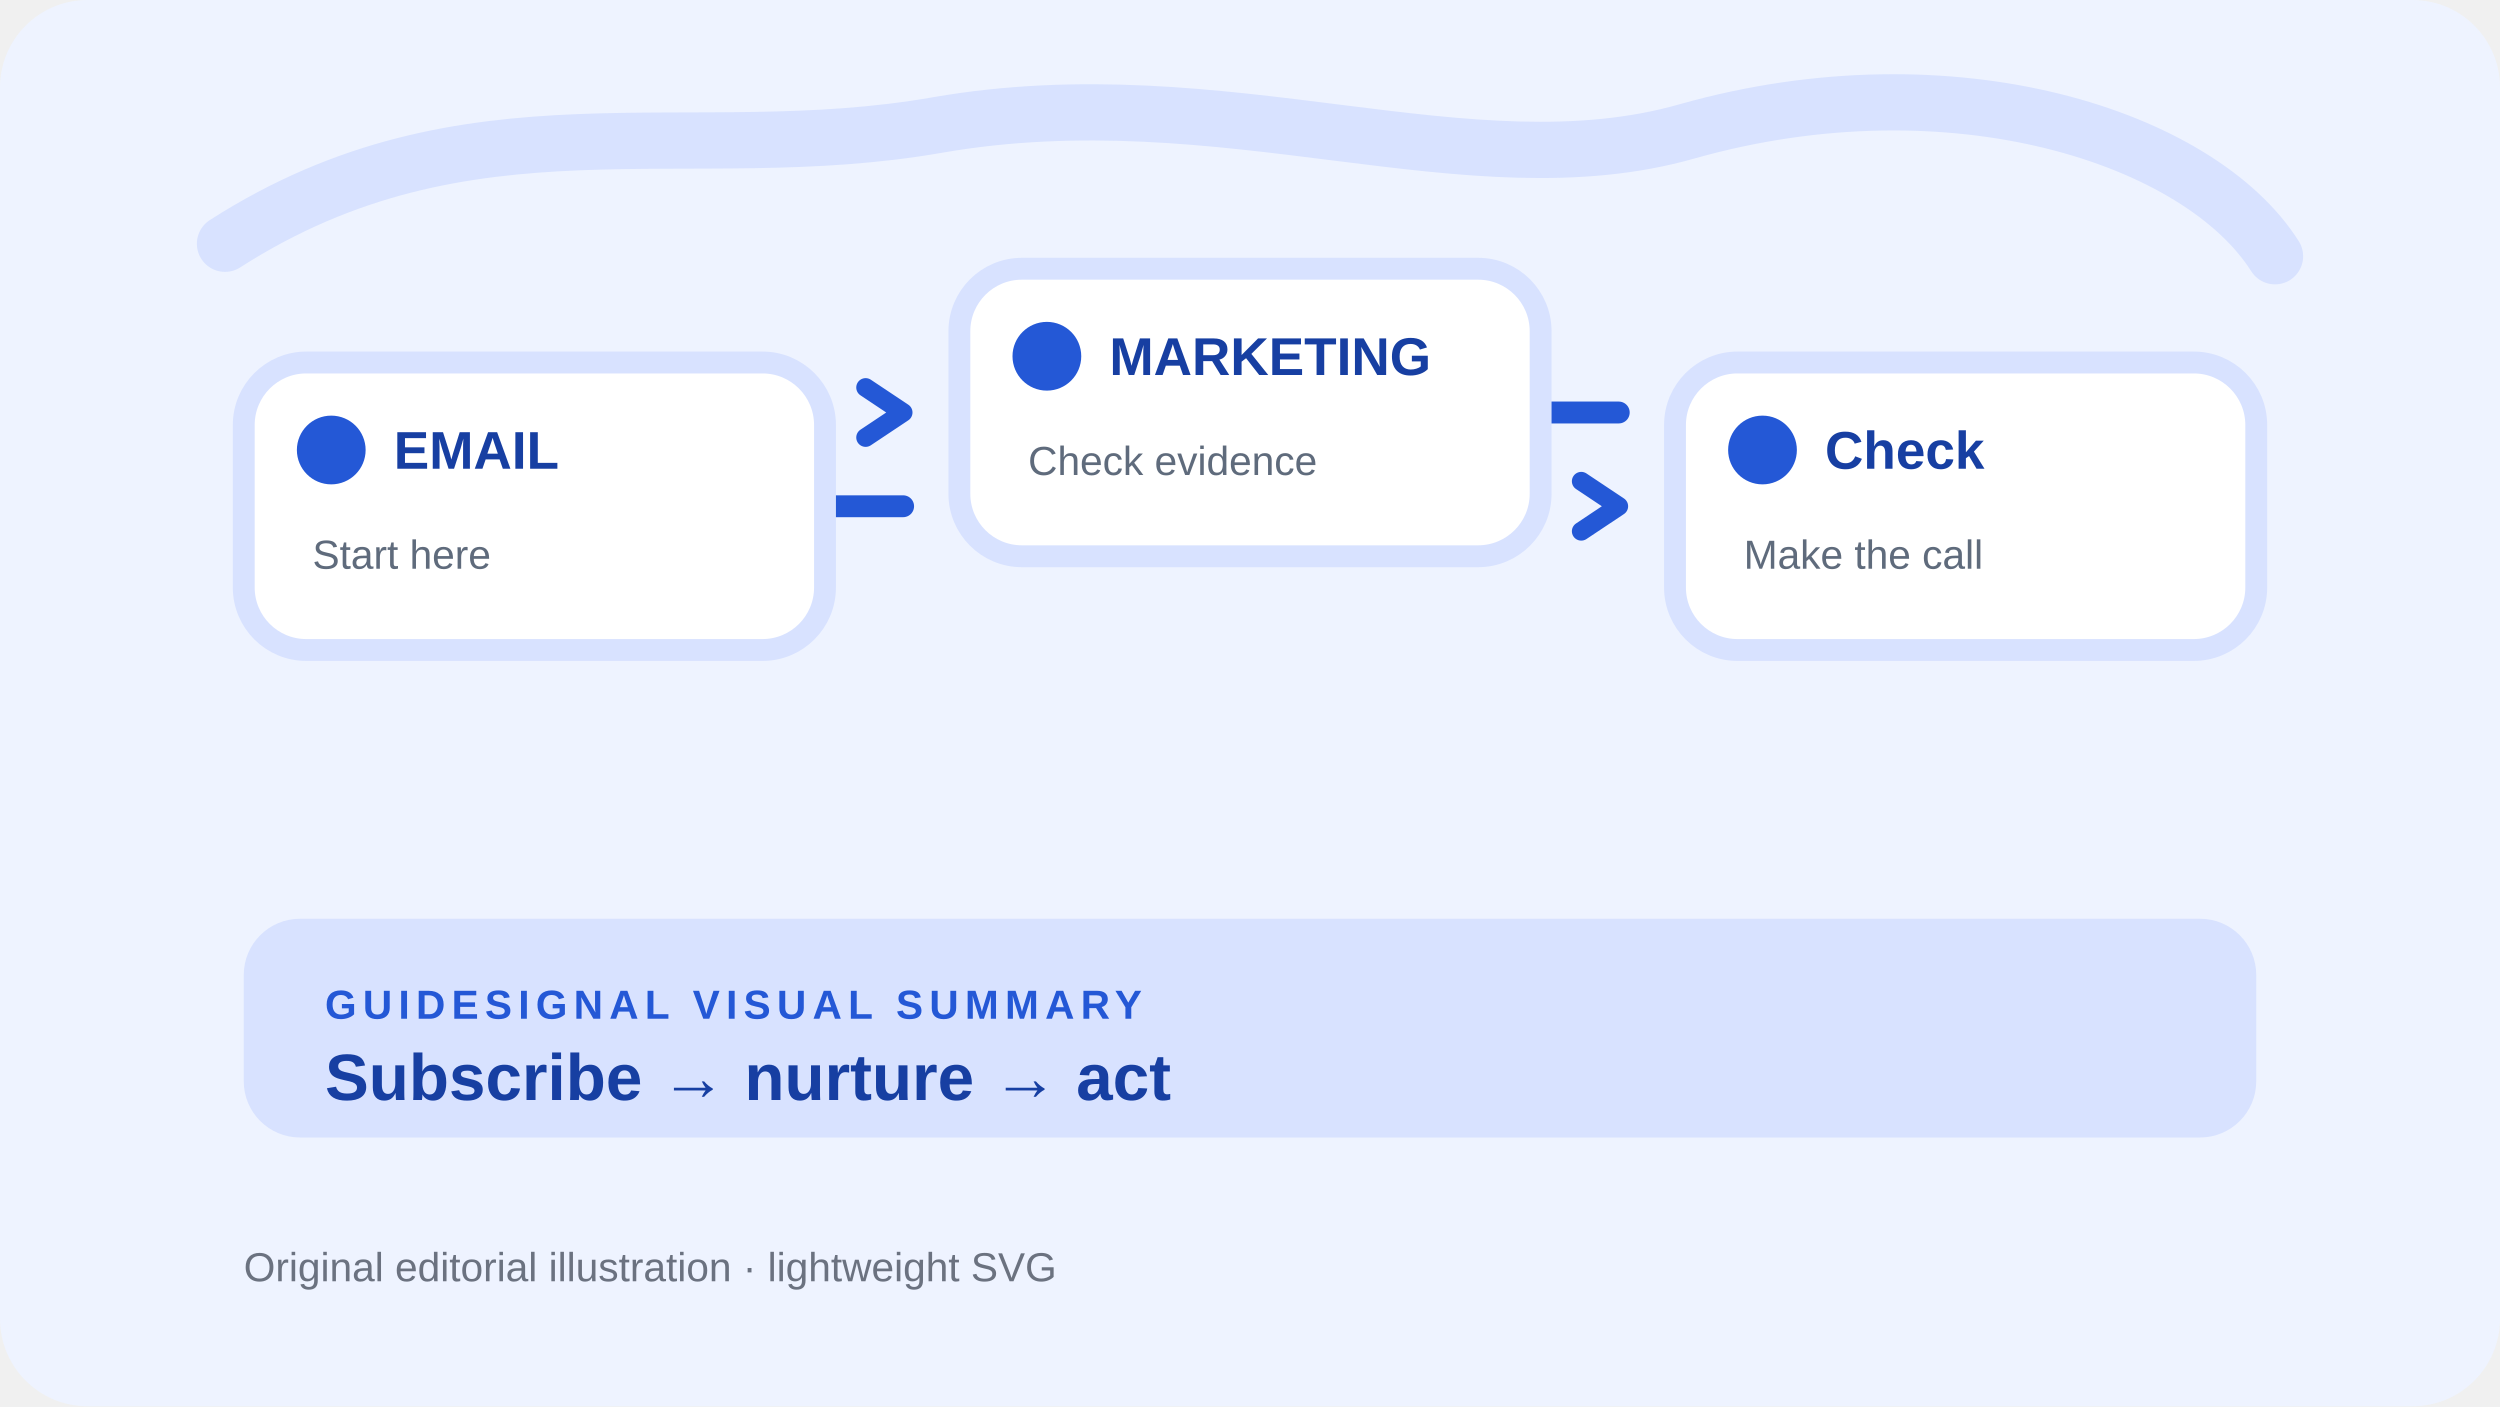
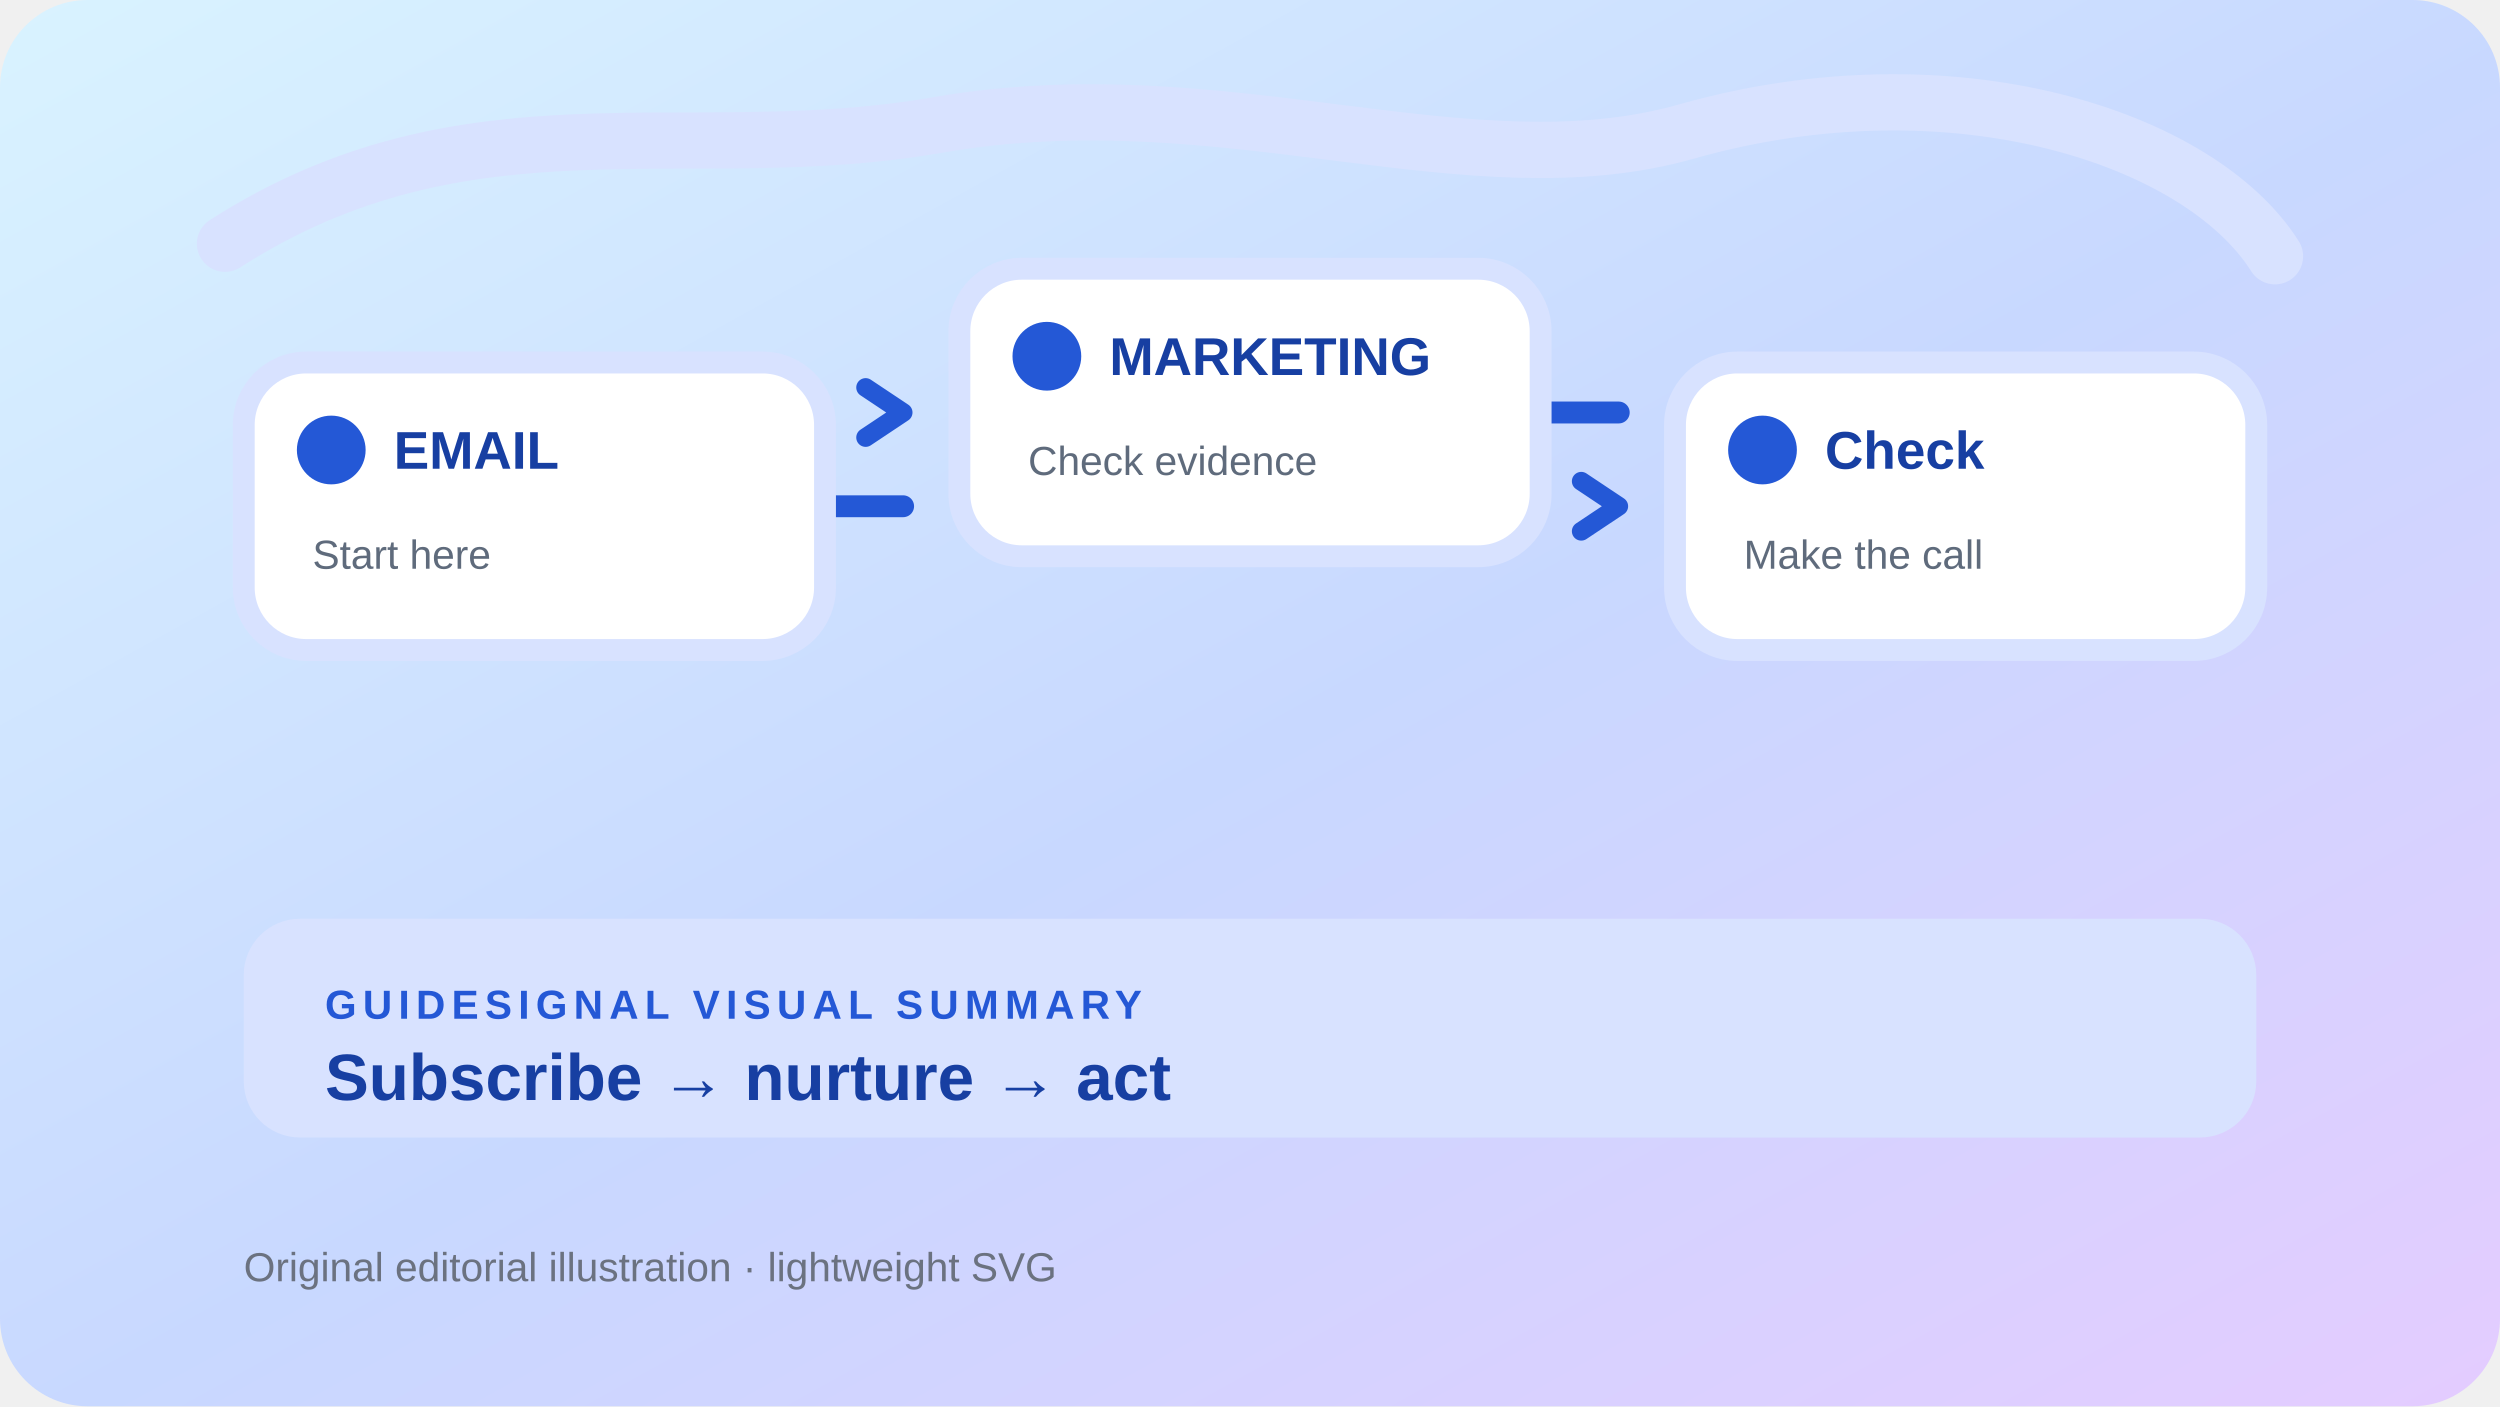
<svg xmlns="http://www.w3.org/2000/svg" viewBox="0 0 800 450">
-   <rect width="800" height="450" rx="28" fill="#eef3ff" />
+   <defs>
+     <linearGradient id="guideBrightBg" x1="0%" y1="0%" x2="100%" y2="100%">
+       <stop offset="0%" stop-color="#d9f3ff" />
+       <stop offset="52%" stop-color="#c8d8ff" />
+       <stop offset="100%" stop-color="#e4ccff" />
+     </linearGradient>
+   </defs>
+   <rect width="800" height="450" rx="28" fill="url(#guideBrightBg)" />
  <path d="M72 78 C150 28 220 54 300 40 C392 24 470 62 540 42 C625 18 704 44 728 82" fill="none" stroke="#d8e2ff" stroke-width="18" stroke-linecap="round" />
  <path d="M 264 162 H 289" stroke="#2458d6" stroke-width="7" stroke-linecap="round" />
  <path d="M 277 124 L 289 132 L 277 140" fill="none" stroke="#2458d6" stroke-width="6" stroke-linecap="round" stroke-linejoin="round" />
  <rect x="78" y="116" width="186" height="92" rx="20" fill="#fff" stroke="#d8e2ff" stroke-width="7" />
  <circle cx="106" cy="144" r="11" fill="#2458d6" />
  <text x="126" y="150" font-family="Arial,sans-serif" font-size="17" font-weight="800" fill="#173fa2">EMAIL</text>
  <text x="100" y="182" font-family="Arial,sans-serif" font-size="13" fill="#5f6b7c">Start here</text>
  <path d="M 493 132 H 518" stroke="#2458d6" stroke-width="7" stroke-linecap="round" />
  <path d="M 506 154 L 518 162 L 506 170" fill="none" stroke="#2458d6" stroke-width="6" stroke-linecap="round" stroke-linejoin="round" />
  <rect x="307" y="86" width="186" height="92" rx="20" fill="#fff" stroke="#d8e2ff" stroke-width="7" />
  <circle cx="335" cy="114" r="11" fill="#2458d6" />
  <text x="355" y="120" font-family="Arial,sans-serif" font-size="17" font-weight="800" fill="#173fa2">MARKETING</text>
  <text x="329" y="152" font-family="Arial,sans-serif" font-size="13" fill="#5f6b7c">Check evidence</text>
  <rect x="536" y="116" width="186" height="92" rx="20" fill="#fff" stroke="#d8e2ff" stroke-width="7" />
  <circle cx="564" cy="144" r="11" fill="#2458d6" />
  <text x="584" y="150" font-family="Arial,sans-serif" font-size="17" font-weight="800" fill="#173fa2">Check</text>
  <text x="558" y="182" font-family="Arial,sans-serif" font-size="13" fill="#5f6b7c">Make the call</text>
  <rect x="78" y="294" width="644" height="70" rx="18" fill="#d8e2ff" />
  <text x="104" y="326" font-family="Arial,sans-serif" font-size="13" font-weight="800" letter-spacing="2" fill="#2458d6">GUIDESIGNAL VISUAL SUMMARY</text>
  <text x="104" y="352" font-family="Arial,sans-serif" font-size="21" font-weight="700" fill="#173fa2">Subscribe → nurture → act</text>
  <text x="78" y="410" font-family="Arial,sans-serif" font-size="13" fill="#6b7280">Original editorial illustration · lightweight SVG</text>
</svg>
